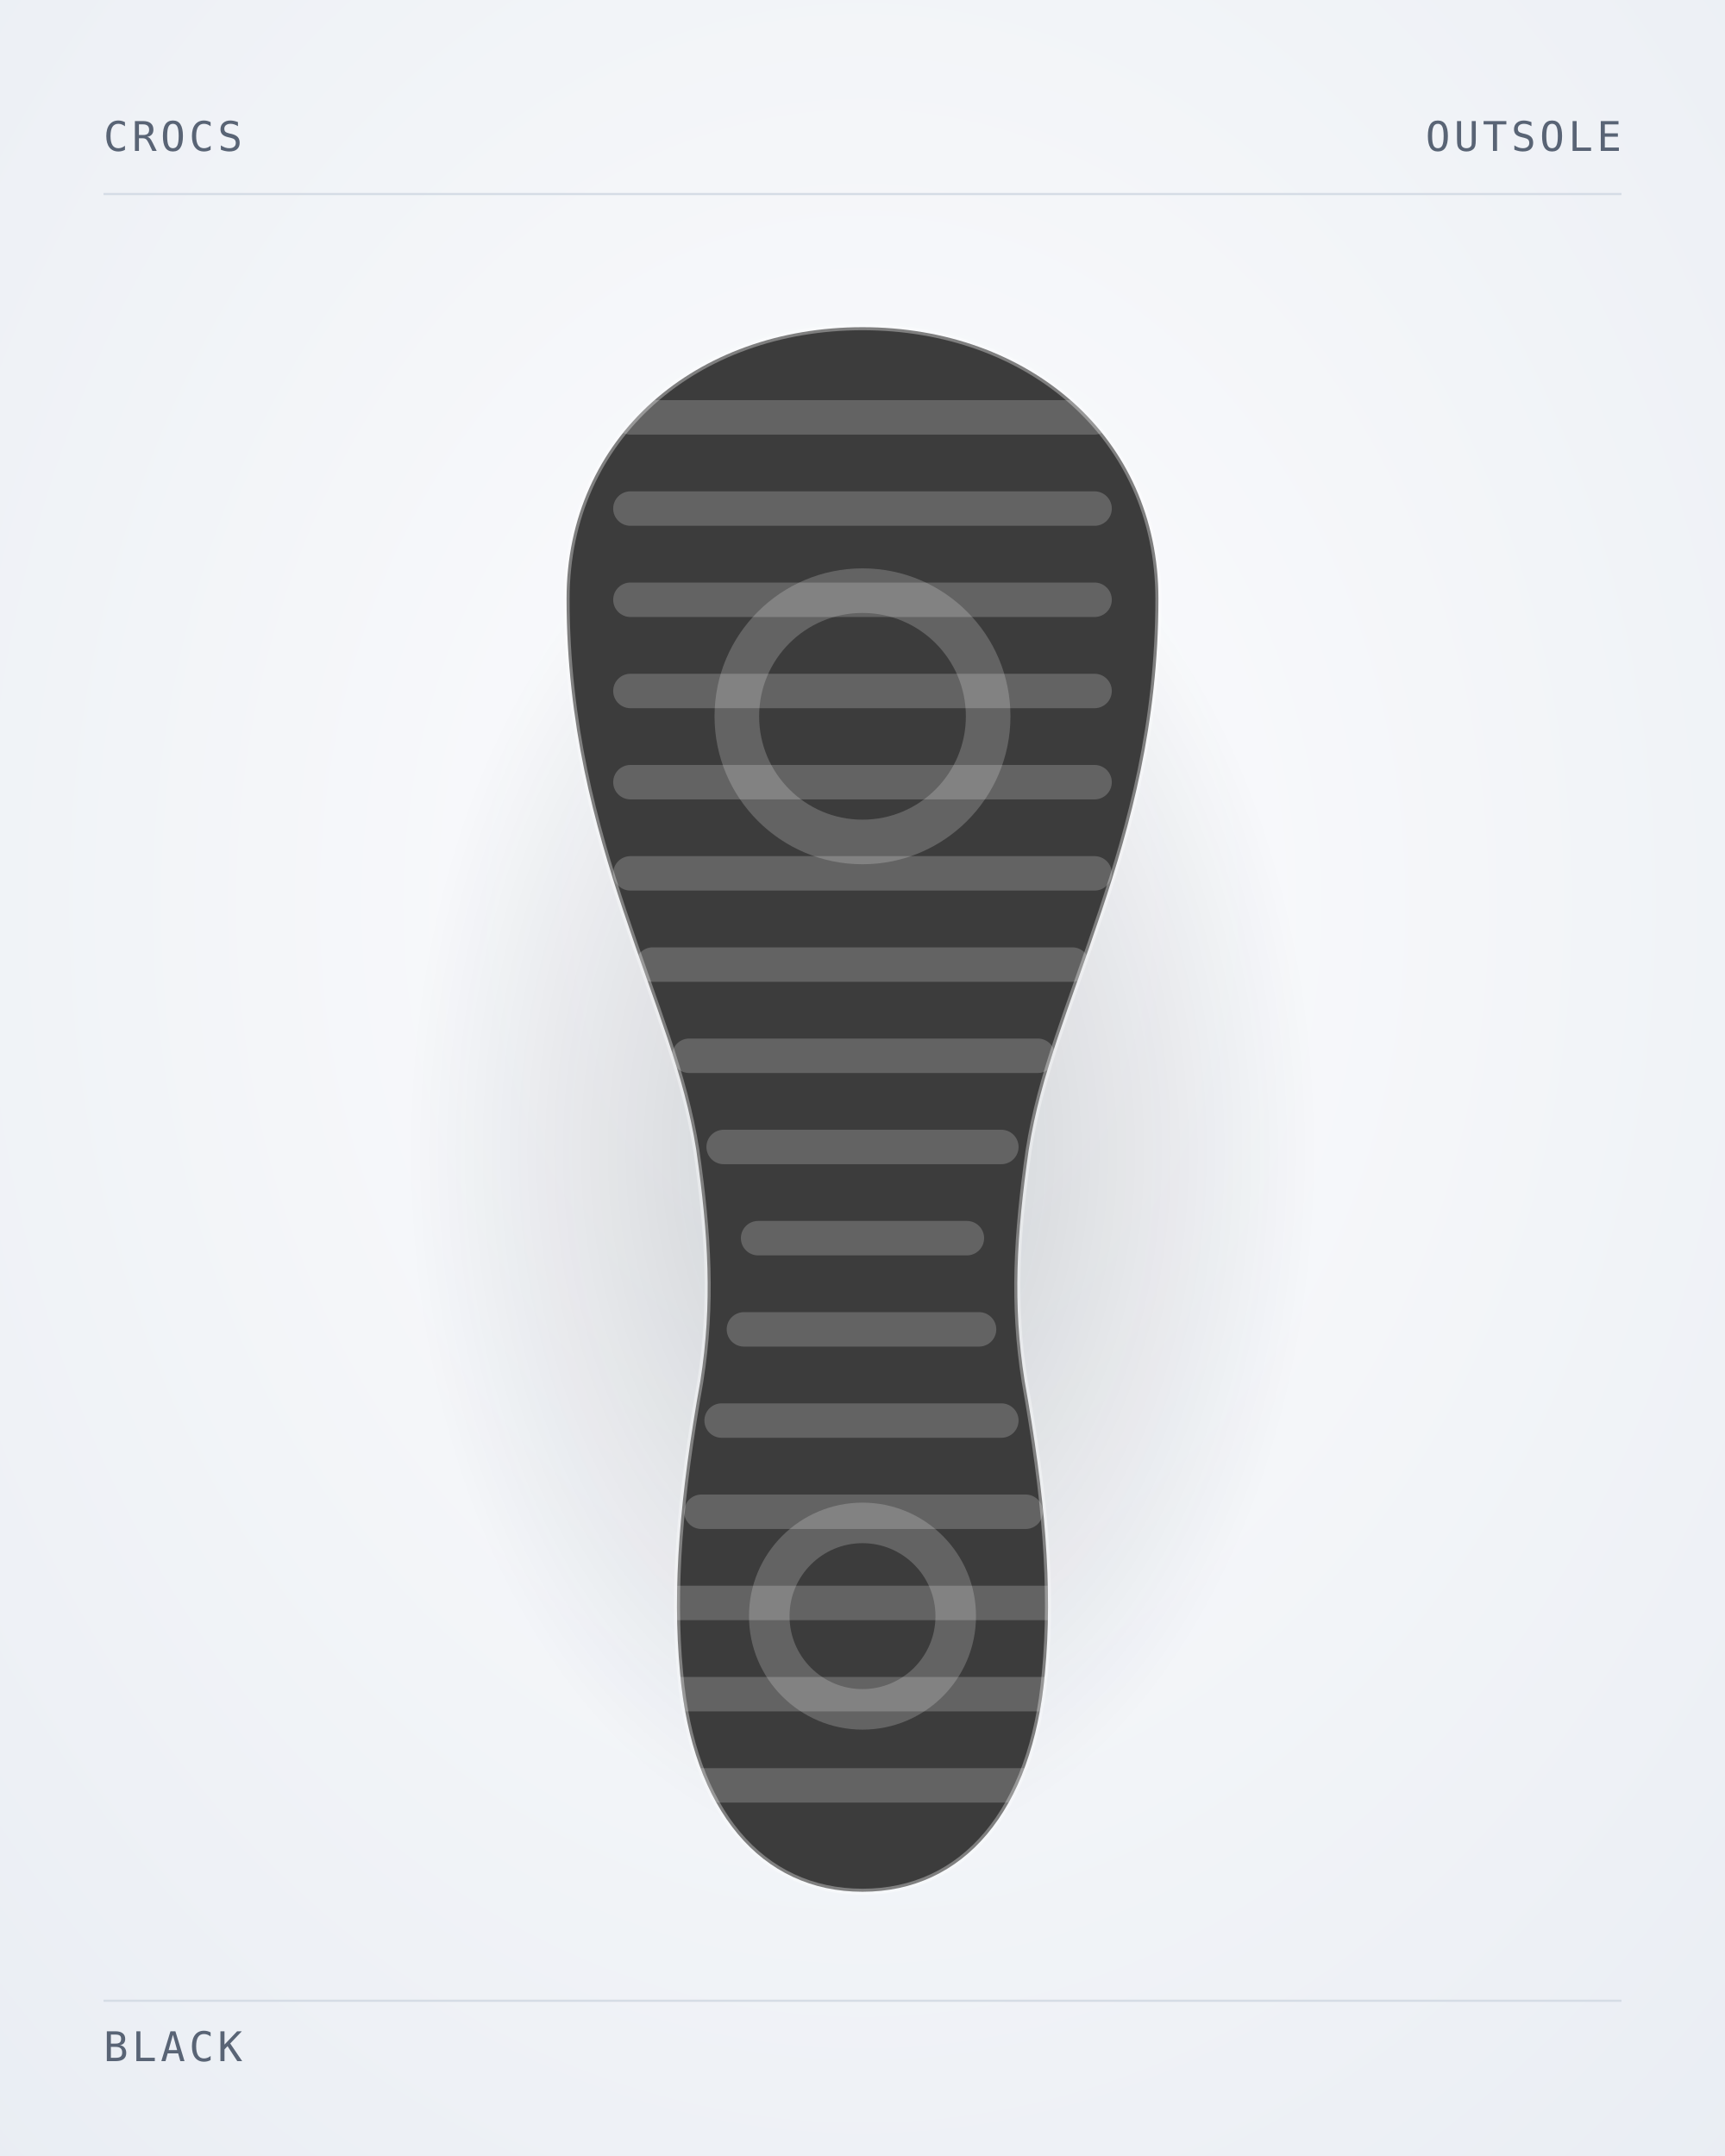
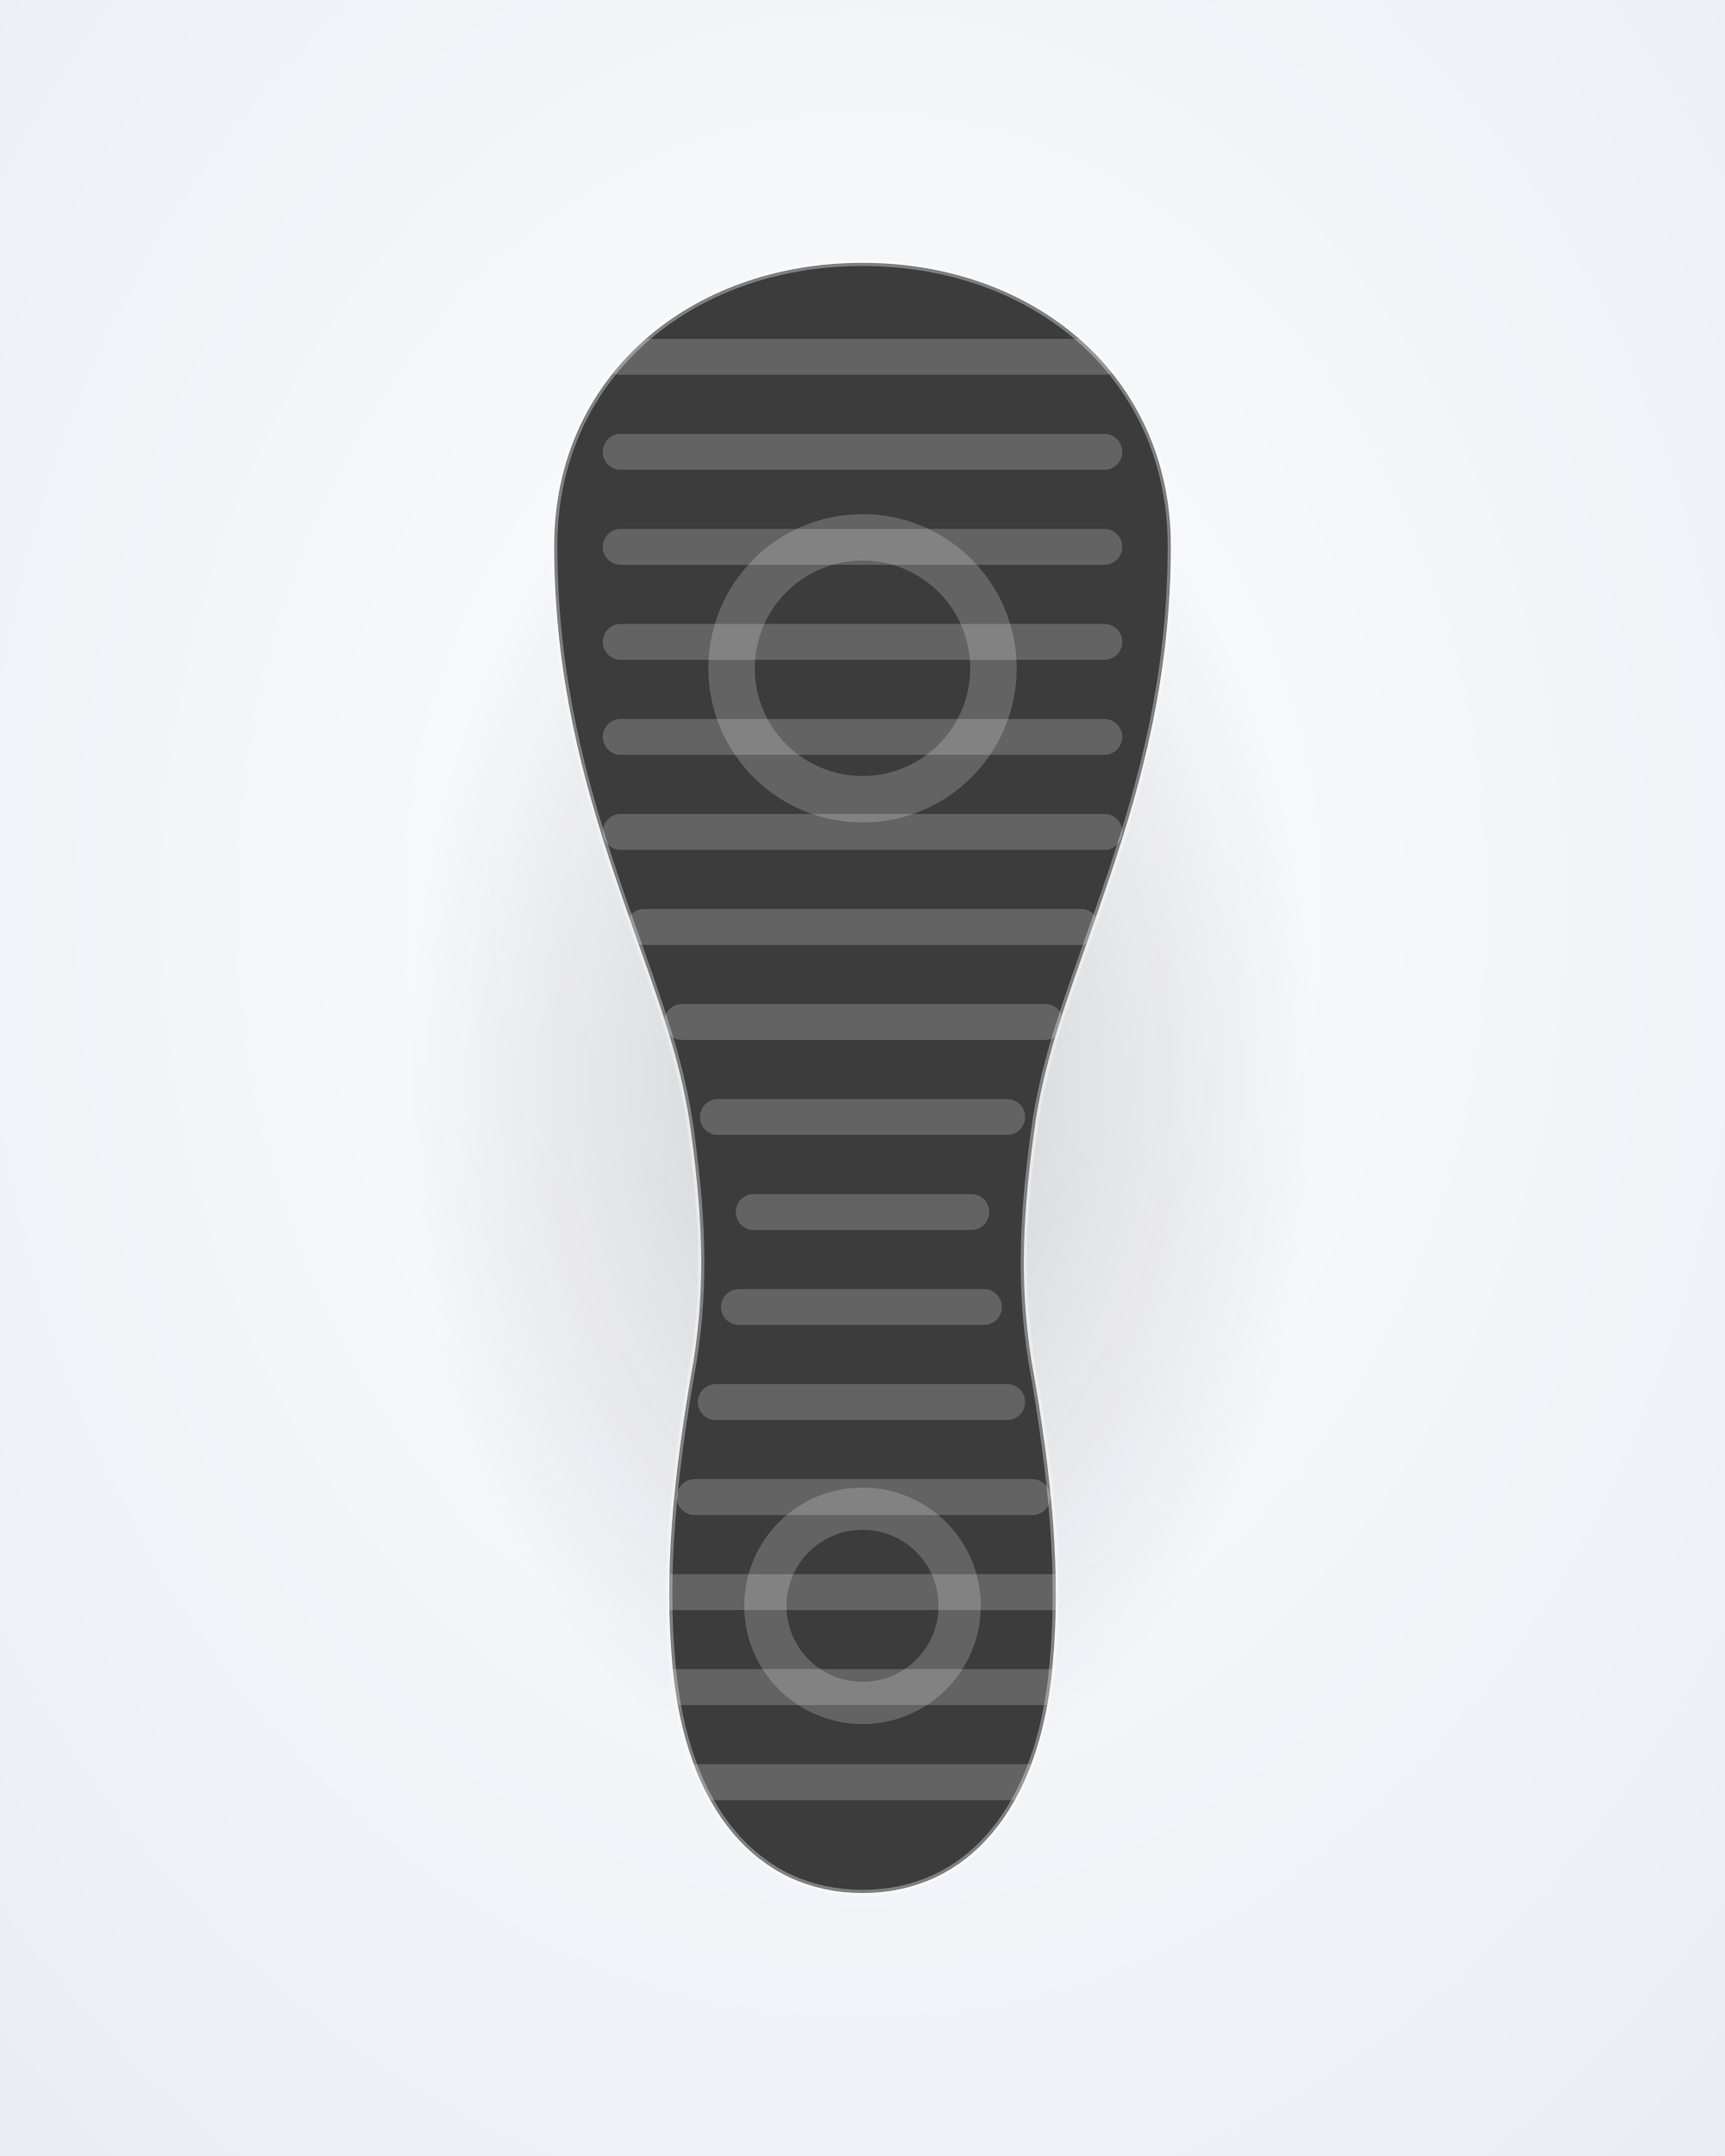
<svg xmlns="http://www.w3.org/2000/svg" viewBox="0 0 800 1000" width="800" height="1000" role="img">
  <defs>
    <radialGradient id="bg" cx="0.5" cy="0.42" r="0.78">
      <stop offset="0" stop-color="#fdfdfe" />
      <stop offset="1" stop-color="#e9edf3" />
    </radialGradient>
    <radialGradient id="contact" cx="0.5" cy="0.5" r="0.5">
      <stop offset="0" stop-color="#0a1526" stop-opacity="0.20" />
      <stop offset="1" stop-color="#0a1526" stop-opacity="0" />
    </radialGradient>
  </defs>
  <rect width="800" height="1000" fill="url(#bg)" />
-   <ellipse cx="400" cy="534" rx="210" ry="330" fill="url(#contact)" />
-   <g transform="translate(259.0 148) scale(0.94)">
+   <ellipse cx="400" cy="500" rx="210" ry="332" fill="url(#contact)" />
+   <g transform="translate(253.1 118.0) scale(0.9794)">
    <defs>
      <clipPath id="outsole-crocsbrooklynslidewomens">
        <path d="M150 4 C232 4 296 58 296 138 C296 200 282 250 268 292 C252 340 238 372 232 410 C226 452 224 486 230 524 C240 580 244 626 240 668 C234 736 200 776 150 776 C100 776 66 736 60 668 C56 626 60 580 70 524 C76 486 74 452 68 410 C62 372 48 340 32 292 C18 250 4 200 4 138 C4 58 68 4 150 4 Z" />
      </clipPath>
    </defs>
    <path d="M150 4 C232 4 296 58 296 138 C296 200 282 250 268 292 C252 340 238 372 232 410 C226 452 224 486 230 524 C240 580 244 626 240 668 C234 736 200 776 150 776 C100 776 66 736 60 668 C56 626 60 580 70 524 C76 486 74 452 68 410 C62 372 48 340 32 292 C18 250 4 200 4 138 C4 58 68 4 150 4 Z" fill="#3c3c3c" />
    <g clip-path="url(#outsole-crocsbrooklynslidewomens)">
      <rect x="27" y="40" width="246" height="17" rx="8.5" fill="rgba(255,255,255,0.20)" />
      <rect x="27" y="85" width="246" height="17" rx="8.5" fill="rgba(255,255,255,0.20)" />
      <rect x="27" y="130" width="246" height="17" rx="8.5" fill="rgba(255,255,255,0.20)" />
      <rect x="27" y="175" width="246" height="17" rx="8.5" fill="rgba(255,255,255,0.20)" />
      <rect x="27" y="220" width="246" height="17" rx="8.5" fill="rgba(255,255,255,0.20)" />
      <rect x="27" y="265" width="246" height="17" rx="8.5" fill="rgba(255,255,255,0.20)" />
      <rect x="38" y="310" width="224" height="17" rx="8.5" fill="rgba(255,255,255,0.20)" />
      <rect x="56" y="355" width="189" height="17" rx="8.5" fill="rgba(255,255,255,0.20)" />
      <rect x="73" y="400" width="154" height="17" rx="8.5" fill="rgba(255,255,255,0.20)" />
      <rect x="90" y="445" width="120" height="17" rx="8.5" fill="rgba(255,255,255,0.20)" />
      <rect x="83" y="490" width="133" height="17" rx="8.5" fill="rgba(255,255,255,0.20)" />
      <rect x="72" y="535" width="155" height="17" rx="8.5" fill="rgba(255,255,255,0.20)" />
      <rect x="62" y="580" width="177" height="17" rx="8.5" fill="rgba(255,255,255,0.20)" />
      <rect x="51" y="625" width="199" height="17" rx="8.5" fill="rgba(255,255,255,0.20)" />
      <rect x="40" y="670" width="221" height="17" rx="8.5" fill="rgba(255,255,255,0.20)" />
      <rect x="29" y="715" width="243" height="17" rx="8.5" fill="rgba(255,255,255,0.20)" />
      <circle cx="150" cy="196" r="62" fill="none" stroke="rgba(255,255,255,0.20)" stroke-width="22" />
      <circle cx="150" cy="640" r="46" fill="none" stroke="rgba(255,255,255,0.20)" stroke-width="20" />
    </g>
    <path d="M150 4 C232 4 296 58 296 138 C296 200 282 250 268 292 C252 340 238 372 232 410 C226 452 224 486 230 524 C240 580 244 626 240 668 C234 736 200 776 150 776 C100 776 66 736 60 668 C56 626 60 580 70 524 C76 486 74 452 68 410 C62 372 48 340 32 292 C18 250 4 200 4 138 C4 58 68 4 150 4 Z" fill="none" stroke="rgba(255,255,255,0.34)" stroke-width="3" />
  </g>
-   <g font-family="ui-monospace, SFMono-Regular, Menlo, monospace" font-size="19" letter-spacing="1.8" fill="#596475">
-     <text x="48" y="70">CROCS</text>
-     <text x="752" y="70" text-anchor="end">OUTSOLE</text>
-     <text x="48" y="956">BLACK</text>
-   </g>
-   <line x1="48" y1="90" x2="752" y2="90" stroke="#d5dce5" stroke-width="1" />
-   <line x1="48" y1="928" x2="752" y2="928" stroke="#d5dce5" stroke-width="1" />
</svg>
